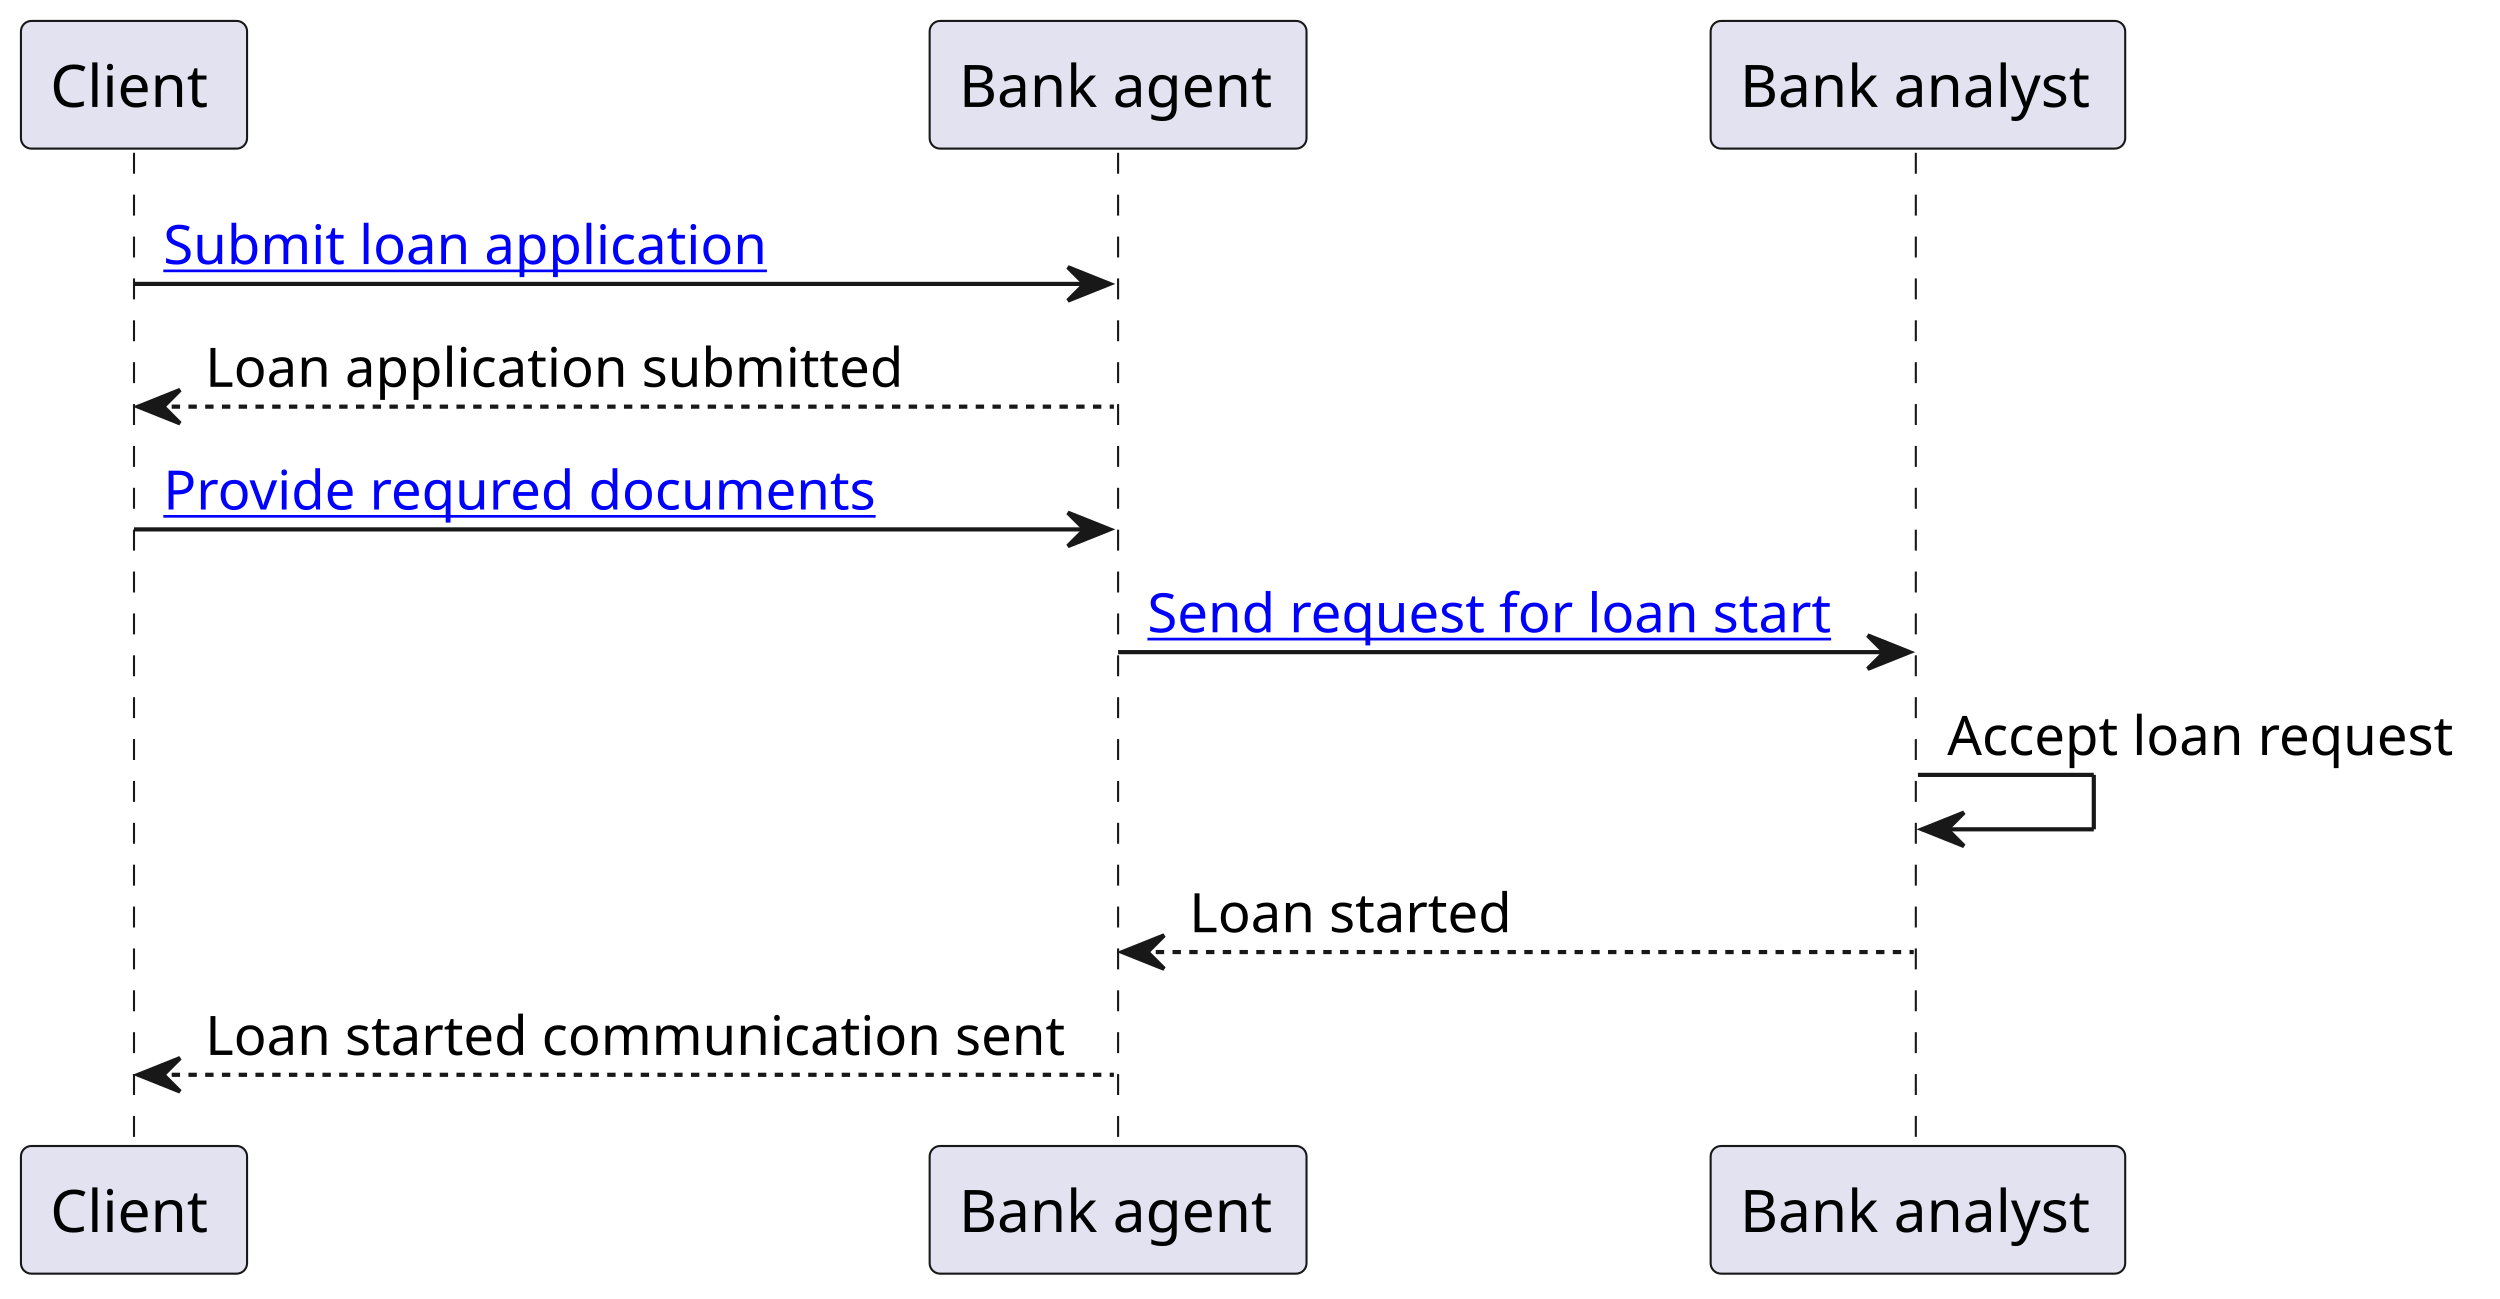
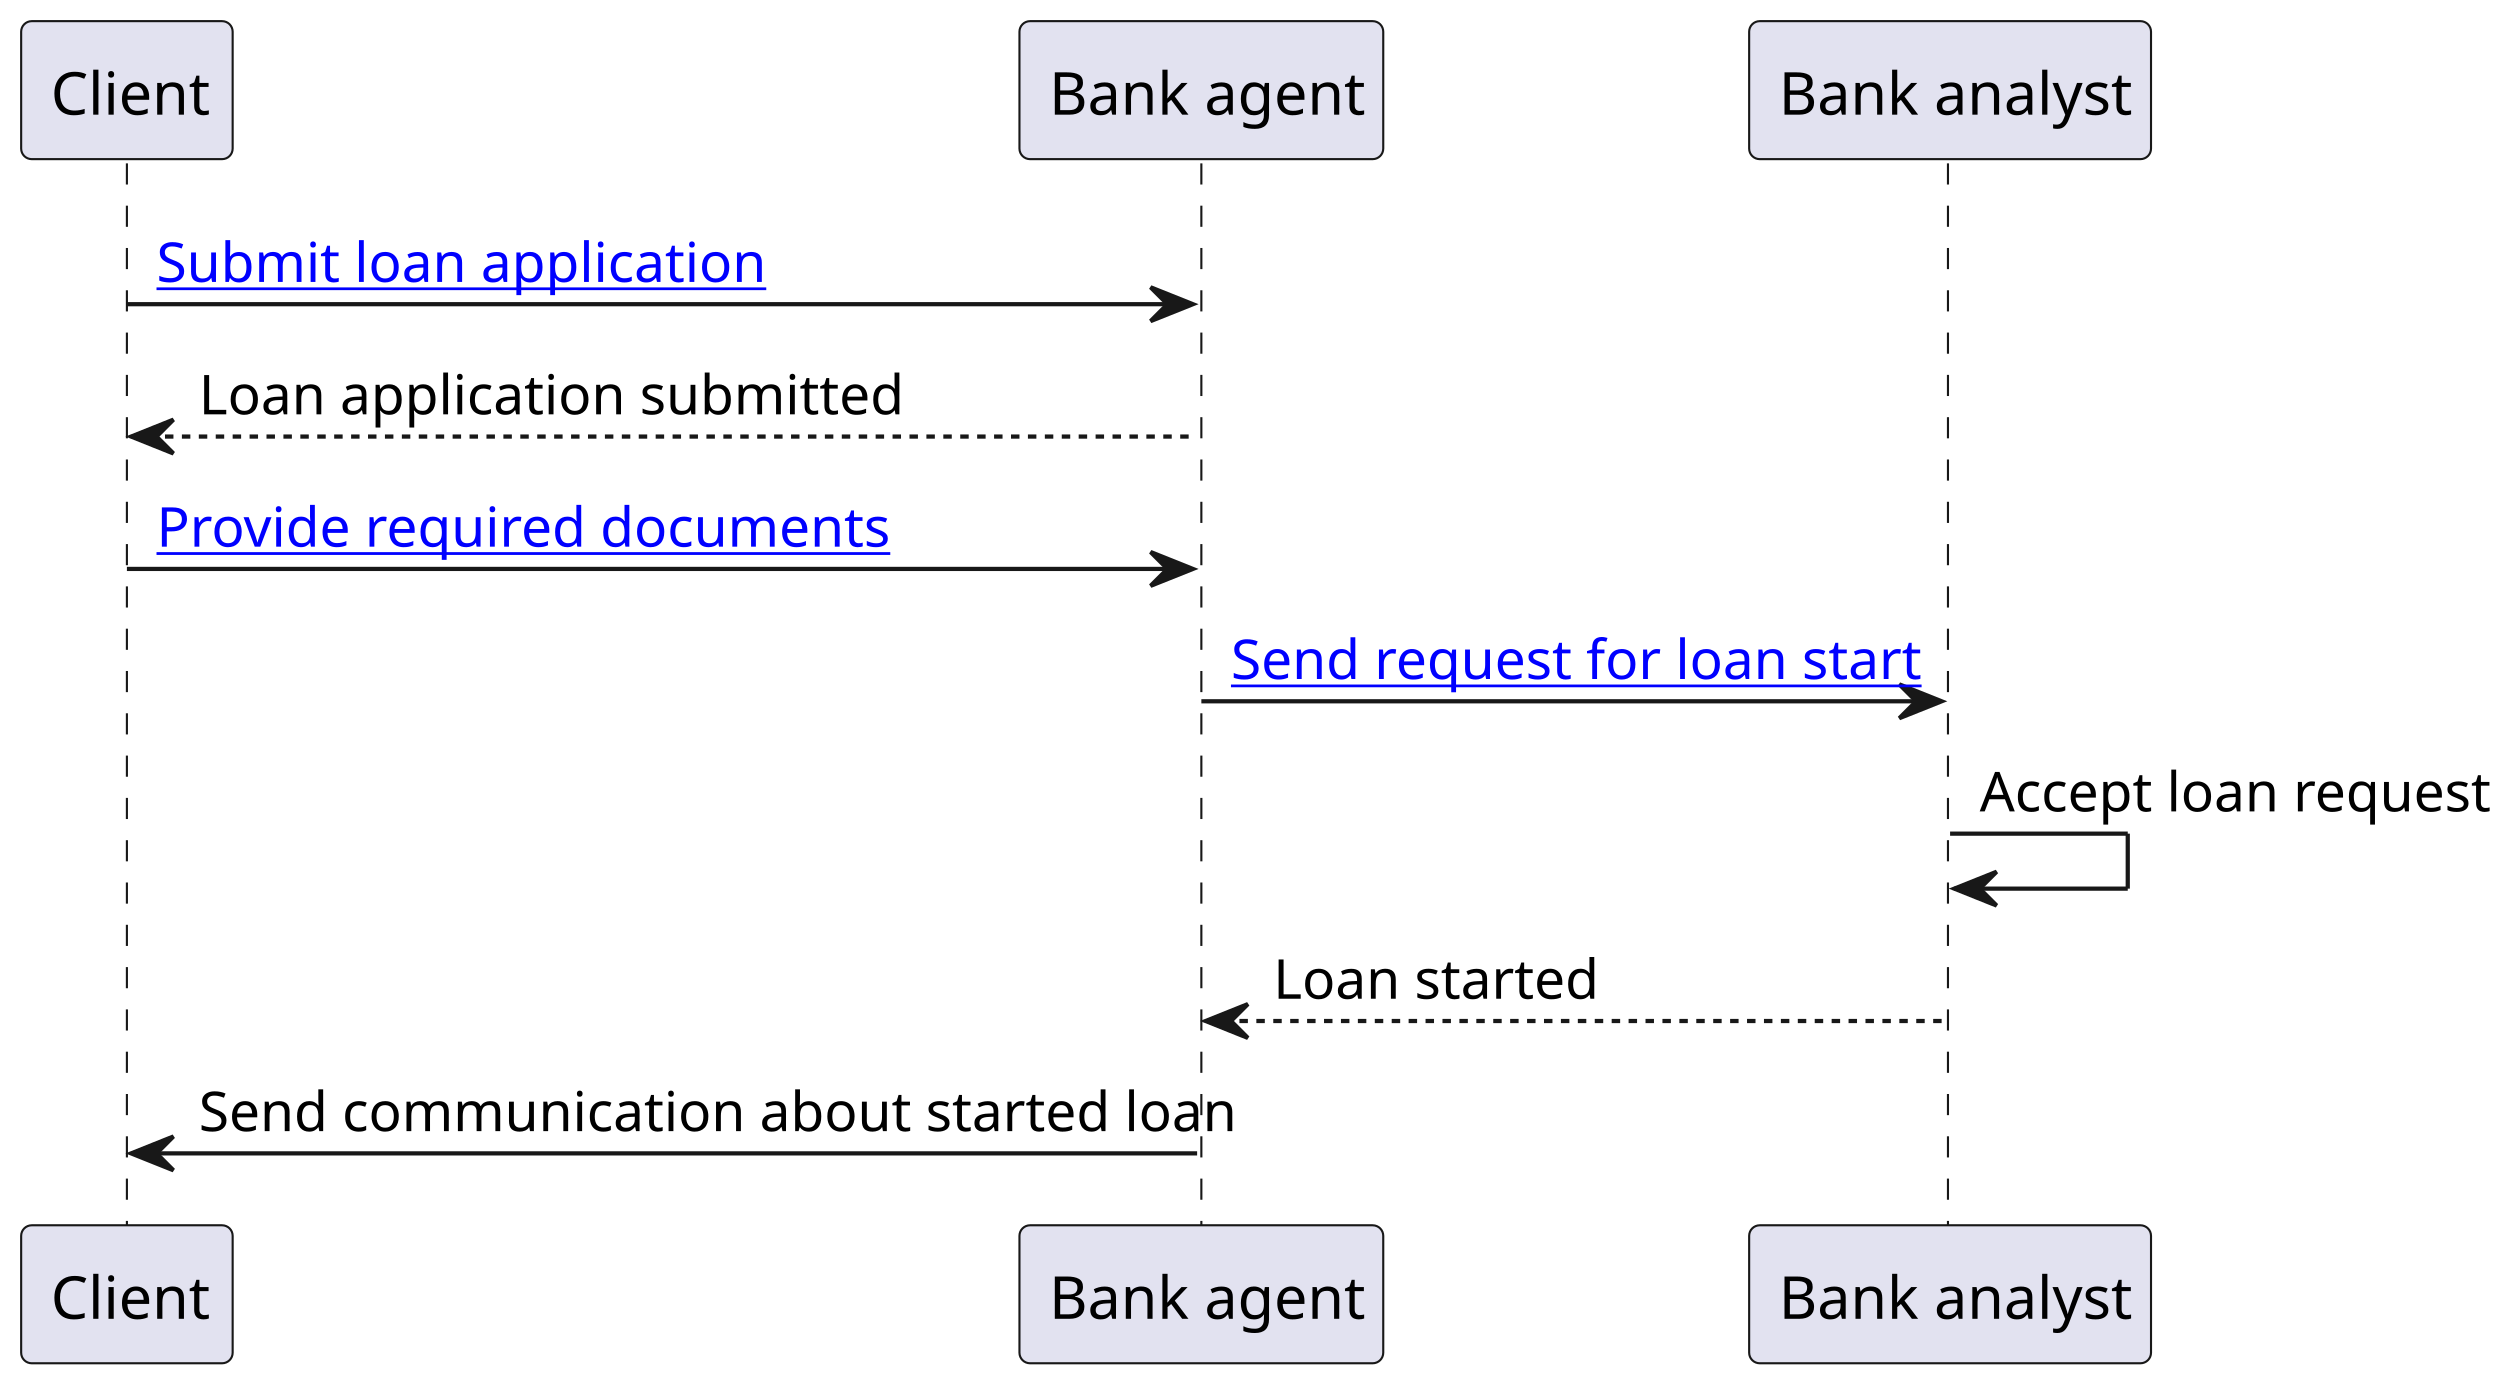
- <svg xmlns="http://www.w3.org/2000/svg" xmlns:xlink="http://www.w3.org/1999/xlink" contentStyleType="text/css" height="310px" preserveAspectRatio="none" style="width:597px;height:310px;background:#FFFFFF;" version="1.1" viewBox="0 0 597 310" width="597px" zoomAndPan="magnify">
+ <svg xmlns="http://www.w3.org/2000/svg" xmlns:xlink="http://www.w3.org/1999/xlink" contentStyleType="text/css" height="328px" preserveAspectRatio="none" style="width:591px;height:328px;background:#FFFFFF;" version="1.1" viewBox="0 0 591 328" width="591px" zoomAndPan="magnify">
  <defs />
  <g>
-     <line style="stroke:#181818;stroke-width:0.5;stroke-dasharray:5.0,5.0;" x1="32" x2="32" y1="36.488" y2="274.662" />
-     <line style="stroke:#181818;stroke-width:0.5;stroke-dasharray:5.0,5.0;" x1="267" x2="267" y1="36.488" y2="274.662" />
-     <line style="stroke:#181818;stroke-width:0.5;stroke-dasharray:5.0,5.0;" x1="457.5" x2="457.5" y1="36.488" y2="274.662" />
-     <rect fill="#E2E2F0" height="30.488" rx="2.5" ry="2.5" style="stroke:#181818;stroke-width:0.5;" width="54" x="5" y="5" />
-     <text fill="#000000" font-family="sans-serif" font-size="14" lengthAdjust="spacing" textLength="40" x="12" y="25.535">Client</text>
-     <rect fill="#E2E2F0" height="30.488" rx="2.5" ry="2.5" style="stroke:#181818;stroke-width:0.5;" width="54" x="5" y="273.662" />
-     <text fill="#000000" font-family="sans-serif" font-size="14" lengthAdjust="spacing" textLength="40" x="12" y="294.197">Client</text>
-     <rect fill="#E2E2F0" height="30.488" rx="2.5" ry="2.5" style="stroke:#181818;stroke-width:0.5;" width="90" x="222" y="5" />
-     <text fill="#000000" font-family="sans-serif" font-size="14" lengthAdjust="spacing" textLength="76" x="229" y="25.535">Bank agent</text>
-     <rect fill="#E2E2F0" height="30.488" rx="2.5" ry="2.5" style="stroke:#181818;stroke-width:0.5;" width="90" x="222" y="273.662" />
-     <text fill="#000000" font-family="sans-serif" font-size="14" lengthAdjust="spacing" textLength="76" x="229" y="294.197">Bank agent</text>
-     <rect fill="#E2E2F0" height="30.488" rx="2.5" ry="2.5" style="stroke:#181818;stroke-width:0.5;" width="99" x="408.5" y="5" />
-     <text fill="#000000" font-family="sans-serif" font-size="14" lengthAdjust="spacing" textLength="85" x="415.5" y="25.535">Bank analyst</text>
-     <rect fill="#E2E2F0" height="30.488" rx="2.5" ry="2.5" style="stroke:#181818;stroke-width:0.5;" width="99" x="408.5" y="273.662" />
-     <text fill="#000000" font-family="sans-serif" font-size="14" lengthAdjust="spacing" textLength="85" x="415.5" y="294.197">Bank analyst</text>
-     <polygon fill="#181818" points="255,63.799,265,67.799,255,71.799,259,67.799" style="stroke:#181818;stroke-width:1.0;" />
-     <line style="stroke:#181818;stroke-width:1.0;" x1="32" x2="261" y1="67.799" y2="67.799" />
-     <a href="https://github.com/PawelJaworski/ddd-loan-application/blob/master/src/main/java/pl/javorek/ddd/service/applicationforloan/application/cmd/ApplicationForALoanCmdFacade.java#L24" target="_top" title="https://github.com/PawelJaworski/ddd-loan-application/blob/master/src/main/java/pl/javorek/ddd/service/applicationforloan/application/cmd/ApplicationForALoanCmdFacade.java#L24" xlink:actuate="onRequest" xlink:href="https://github.com/PawelJaworski/ddd-loan-application/blob/master/src/main/java/pl/javorek/ddd/service/applicationforloan/application/cmd/ApplicationForALoanCmdFacade.java#L24" xlink:show="new" xlink:title="https://github.com/PawelJaworski/ddd-loan-application/blob/master/src/main/java/pl/javorek/ddd/service/applicationforloan/application/cmd/ApplicationForALoanCmdFacade.java#L24" xlink:type="simple">
-       <text fill="#0000FF" font-family="sans-serif" font-size="13" lengthAdjust="spacing" text-decoration="underline" textLength="149" x="39" y="63.057">Submit loan application</text>
+     <line style="stroke:#181818;stroke-width:0.5;stroke-dasharray:5.0,5.0;" x1="30" x2="30" y1="38.621" y2="290.658" />
+     <line style="stroke:#181818;stroke-width:0.5;stroke-dasharray:5.0,5.0;" x1="284" x2="284" y1="38.621" y2="290.658" />
+     <line style="stroke:#181818;stroke-width:0.5;stroke-dasharray:5.0,5.0;" x1="460.5" x2="460.5" y1="38.621" y2="290.658" />
+     <rect fill="#E2E2F0" height="32.621" rx="2.5" ry="2.5" style="stroke:#181818;stroke-width:0.5;" width="50" x="5" y="5" />
+     <text fill="#000000" font-family="sans-serif" font-size="14" lengthAdjust="spacing" textLength="36" x="12" y="27.107">Client</text>
+     <rect fill="#E2E2F0" height="32.621" rx="2.5" ry="2.5" style="stroke:#181818;stroke-width:0.5;" width="50" x="5" y="289.658" />
+     <text fill="#000000" font-family="sans-serif" font-size="14" lengthAdjust="spacing" textLength="36" x="12" y="311.766">Client</text>
+     <rect fill="#E2E2F0" height="32.621" rx="2.5" ry="2.5" style="stroke:#181818;stroke-width:0.5;" width="86" x="241" y="5" />
+     <text fill="#000000" font-family="sans-serif" font-size="14" lengthAdjust="spacing" textLength="72" x="248" y="27.107">Bank agent</text>
+     <rect fill="#E2E2F0" height="32.621" rx="2.5" ry="2.5" style="stroke:#181818;stroke-width:0.5;" width="86" x="241" y="289.658" />
+     <text fill="#000000" font-family="sans-serif" font-size="14" lengthAdjust="spacing" textLength="72" x="248" y="311.766">Bank agent</text>
+     <rect fill="#E2E2F0" height="32.621" rx="2.5" ry="2.5" style="stroke:#181818;stroke-width:0.5;" width="95" x="413.5" y="5" />
+     <text fill="#000000" font-family="sans-serif" font-size="14" lengthAdjust="spacing" textLength="81" x="420.5" y="27.107">Bank analyst</text>
+     <rect fill="#E2E2F0" height="32.621" rx="2.5" ry="2.5" style="stroke:#181818;stroke-width:0.5;" width="95" x="413.5" y="289.658" />
+     <text fill="#000000" font-family="sans-serif" font-size="14" lengthAdjust="spacing" textLength="81" x="420.5" y="311.766">Bank analyst</text>
+     <polygon fill="#181818" points="272,67.912,282,71.912,272,75.912,276,71.912" style="stroke:#181818;stroke-width:1.0;" />
+     <line style="stroke:#181818;stroke-width:1.0;" x1="30" x2="278" y1="71.912" y2="71.912" />
+     <a href="https://github.com/PawelJaworski/ddd-loan-application/blob/main/src/main/java/pl/javorek/ddd/service/applicationforloan/application/command/ApplicationForALoanCmdFacade.java" target="_top" title="https://github.com/PawelJaworski/ddd-loan-application/blob/main/src/main/java/pl/javorek/ddd/service/applicationforloan/application/command/ApplicationForALoanCmdFacade.java" xlink:actuate="onRequest" xlink:href="https://github.com/PawelJaworski/ddd-loan-application/blob/main/src/main/java/pl/javorek/ddd/service/applicationforloan/application/command/ApplicationForALoanCmdFacade.java" xlink:show="new" xlink:title="https://github.com/PawelJaworski/ddd-loan-application/blob/main/src/main/java/pl/javorek/ddd/service/applicationforloan/application/command/ApplicationForALoanCmdFacade.java" xlink:type="simple">
+       <text fill="#0000FF" font-family="sans-serif" font-size="13" lengthAdjust="spacing" text-decoration="underline" textLength="135" x="37" y="66.649">Submit loan application</text>
    </a>
-     <polygon fill="#181818" points="43,93.109,33,97.109,43,101.109,39,97.109" style="stroke:#181818;stroke-width:1.0;" />
-     <line style="stroke:#181818;stroke-width:1.0;stroke-dasharray:2.0,2.0;" x1="37" x2="266" y1="97.109" y2="97.109" />
-     <text fill="#000000" font-family="sans-serif" font-size="13" lengthAdjust="spacing" textLength="172" x="49" y="92.367">Loan application submitted</text>
-     <polygon fill="#181818" points="255,122.42,265,126.42,255,130.42,259,126.42" style="stroke:#181818;stroke-width:1.0;" />
-     <line style="stroke:#181818;stroke-width:1.0;" x1="32" x2="261" y1="126.42" y2="126.42" />
-     <a href="https://github.com/PawelJaworski/ddd-loan-application/blob/master/src/main/java/pl/javorek/ddd/service/applicationforloan/application/cmd/ApplicationForALoanCmdFacade.java#L38" target="_top" title="https://github.com/PawelJaworski/ddd-loan-application/blob/master/src/main/java/pl/javorek/ddd/service/applicationforloan/application/cmd/ApplicationForALoanCmdFacade.java#L38" xlink:actuate="onRequest" xlink:href="https://github.com/PawelJaworski/ddd-loan-application/blob/master/src/main/java/pl/javorek/ddd/service/applicationforloan/application/cmd/ApplicationForALoanCmdFacade.java#L38" xlink:show="new" xlink:title="https://github.com/PawelJaworski/ddd-loan-application/blob/master/src/main/java/pl/javorek/ddd/service/applicationforloan/application/cmd/ApplicationForALoanCmdFacade.java#L38" xlink:type="simple">
-       <text fill="#0000FF" font-family="sans-serif" font-size="13" lengthAdjust="spacing" text-decoration="underline" textLength="172" x="39" y="121.678">Provide requred documents</text>
+     <polygon fill="#181818" points="41,99.203,31,103.203,41,107.203,37,103.203" style="stroke:#181818;stroke-width:1.0;" />
+     <line style="stroke:#181818;stroke-width:1.0;stroke-dasharray:2.0,2.0;" x1="35" x2="283" y1="103.203" y2="103.203" />
+     <text fill="#000000" font-family="sans-serif" font-size="13" lengthAdjust="spacing" textLength="155" x="47" y="97.94">Loan application submitted</text>
+     <polygon fill="#181818" points="272,130.494,282,134.494,272,138.494,276,134.494" style="stroke:#181818;stroke-width:1.0;" />
+     <line style="stroke:#181818;stroke-width:1.0;" x1="30" x2="278" y1="134.494" y2="134.494" />
+     <a href="https://github.com/PawelJaworski/ddd-loan-application/blob/main/src/main/java/pl/javorek/ddd/service/applicationforloan/application/command/ApplicationForALoanCmdFacade.java" target="_top" title="https://github.com/PawelJaworski/ddd-loan-application/blob/main/src/main/java/pl/javorek/ddd/service/applicationforloan/application/command/ApplicationForALoanCmdFacade.java" xlink:actuate="onRequest" xlink:href="https://github.com/PawelJaworski/ddd-loan-application/blob/main/src/main/java/pl/javorek/ddd/service/applicationforloan/application/command/ApplicationForALoanCmdFacade.java" xlink:show="new" xlink:title="https://github.com/PawelJaworski/ddd-loan-application/blob/main/src/main/java/pl/javorek/ddd/service/applicationforloan/application/command/ApplicationForALoanCmdFacade.java" xlink:type="simple">
+       <text fill="#0000FF" font-family="sans-serif" font-size="13" lengthAdjust="spacing" text-decoration="underline" textLength="160" x="37" y="129.231">Provide required documents</text>
    </a>
-     <polygon fill="#181818" points="446,151.731,456,155.731,446,159.731,450,155.731" style="stroke:#181818;stroke-width:1.0;" />
-     <line style="stroke:#181818;stroke-width:1.0;" x1="267" x2="452" y1="155.731" y2="155.731" />
-     <a href="https://github.com/PawelJaworski/ddd-loan-application/blob/master/src/main/java/pl/javorek/ddd/service/applicationforloan/application/cmd/ApplicationForALoanCmdFacade.java#L38" target="_top" title="https://github.com/PawelJaworski/ddd-loan-application/blob/master/src/main/java/pl/javorek/ddd/service/applicationforloan/application/cmd/ApplicationForALoanCmdFacade.java#L38" xlink:actuate="onRequest" xlink:href="https://github.com/PawelJaworski/ddd-loan-application/blob/master/src/main/java/pl/javorek/ddd/service/applicationforloan/application/cmd/ApplicationForALoanCmdFacade.java#L38" xlink:show="new" xlink:title="https://github.com/PawelJaworski/ddd-loan-application/blob/master/src/main/java/pl/javorek/ddd/service/applicationforloan/application/cmd/ApplicationForALoanCmdFacade.java#L38" xlink:type="simple">
-       <text fill="#0000FF" font-family="sans-serif" font-size="13" lengthAdjust="spacing" text-decoration="underline" textLength="167" x="274" y="150.988">Send request for loan start</text>
+     <polygon fill="#181818" points="449,161.785,459,165.785,449,169.785,453,165.785" style="stroke:#181818;stroke-width:1.0;" />
+     <line style="stroke:#181818;stroke-width:1.0;" x1="284" x2="455" y1="165.785" y2="165.785" />
+     <a href="https://github.com/PawelJaworski/ddd-loan-application/blob/main/src/main/java/pl/javorek/ddd/service/applicationforloan/application/command/ApplicationForALoanCmdFacade.java" target="_top" title="https://github.com/PawelJaworski/ddd-loan-application/blob/main/src/main/java/pl/javorek/ddd/service/applicationforloan/application/command/ApplicationForALoanCmdFacade.java" xlink:actuate="onRequest" xlink:href="https://github.com/PawelJaworski/ddd-loan-application/blob/main/src/main/java/pl/javorek/ddd/service/applicationforloan/application/command/ApplicationForALoanCmdFacade.java" xlink:show="new" xlink:title="https://github.com/PawelJaworski/ddd-loan-application/blob/main/src/main/java/pl/javorek/ddd/service/applicationforloan/application/command/ApplicationForALoanCmdFacade.java" xlink:type="simple">
+       <text fill="#0000FF" font-family="sans-serif" font-size="13" lengthAdjust="spacing" text-decoration="underline" textLength="153" x="291" y="160.523">Send request for loan start</text>
    </a>
-     <line style="stroke:#181818;stroke-width:1.0;" x1="458" x2="500" y1="185.041" y2="185.041" />
-     <line style="stroke:#181818;stroke-width:1.0;" x1="500" x2="500" y1="185.041" y2="198.041" />
-     <line style="stroke:#181818;stroke-width:1.0;" x1="459" x2="500" y1="198.041" y2="198.041" />
-     <polygon fill="#181818" points="469,194.041,459,198.041,469,202.041,465,198.041" style="stroke:#181818;stroke-width:1.0;" />
-     <text fill="#000000" font-family="sans-serif" font-size="13" lengthAdjust="spacing" textLength="125" x="465" y="180.299">Accept loan request</text>
-     <polygon fill="#181818" points="278,223.352,268,227.352,278,231.352,274,227.352" style="stroke:#181818;stroke-width:1.0;" />
-     <line style="stroke:#181818;stroke-width:1.0;stroke-dasharray:2.0,2.0;" x1="272" x2="457" y1="227.352" y2="227.352" />
-     <text fill="#000000" font-family="sans-serif" font-size="13" lengthAdjust="spacing" textLength="78" x="284" y="222.609">Loan started</text>
-     <polygon fill="#181818" points="43,252.662,33,256.662,43,260.662,39,256.662" style="stroke:#181818;stroke-width:1.0;" />
-     <line style="stroke:#181818;stroke-width:1.0;stroke-dasharray:2.0,2.0;" x1="37" x2="266" y1="256.662" y2="256.662" />
-     <text fill="#000000" font-family="sans-serif" font-size="13" lengthAdjust="spacing" textLength="211" x="49" y="251.92">Loan started communication sent</text>
+     <line style="stroke:#181818;stroke-width:1.0;" x1="461" x2="503" y1="197.076" y2="197.076" />
+     <line style="stroke:#181818;stroke-width:1.0;" x1="503" x2="503" y1="197.076" y2="210.076" />
+     <line style="stroke:#181818;stroke-width:1.0;" x1="462" x2="503" y1="210.076" y2="210.076" />
+     <polygon fill="#181818" points="472,206.076,462,210.076,472,214.076,468,210.076" style="stroke:#181818;stroke-width:1.0;" />
+     <text fill="#000000" font-family="sans-serif" font-size="13" lengthAdjust="spacing" textLength="116" x="468" y="191.814">Accept loan request</text>
+     <polygon fill="#181818" points="295,237.367,285,241.367,295,245.367,291,241.367" style="stroke:#181818;stroke-width:1.0;" />
+     <line style="stroke:#181818;stroke-width:1.0;stroke-dasharray:2.0,2.0;" x1="289" x2="460" y1="241.367" y2="241.367" />
+     <text fill="#000000" font-family="sans-serif" font-size="13" lengthAdjust="spacing" textLength="72" x="301" y="236.105">Loan started</text>
+     <polygon fill="#181818" points="41,268.658,31,272.658,41,276.658,37,272.658" style="stroke:#181818;stroke-width:1.0;" />
+     <line style="stroke:#181818;stroke-width:1.0;" x1="35" x2="283" y1="272.658" y2="272.658" />
+     <text fill="#000000" font-family="sans-serif" font-size="13" lengthAdjust="spacing" textLength="230" x="47" y="267.396">Send communication about started loan</text>
  </g>
</svg>
